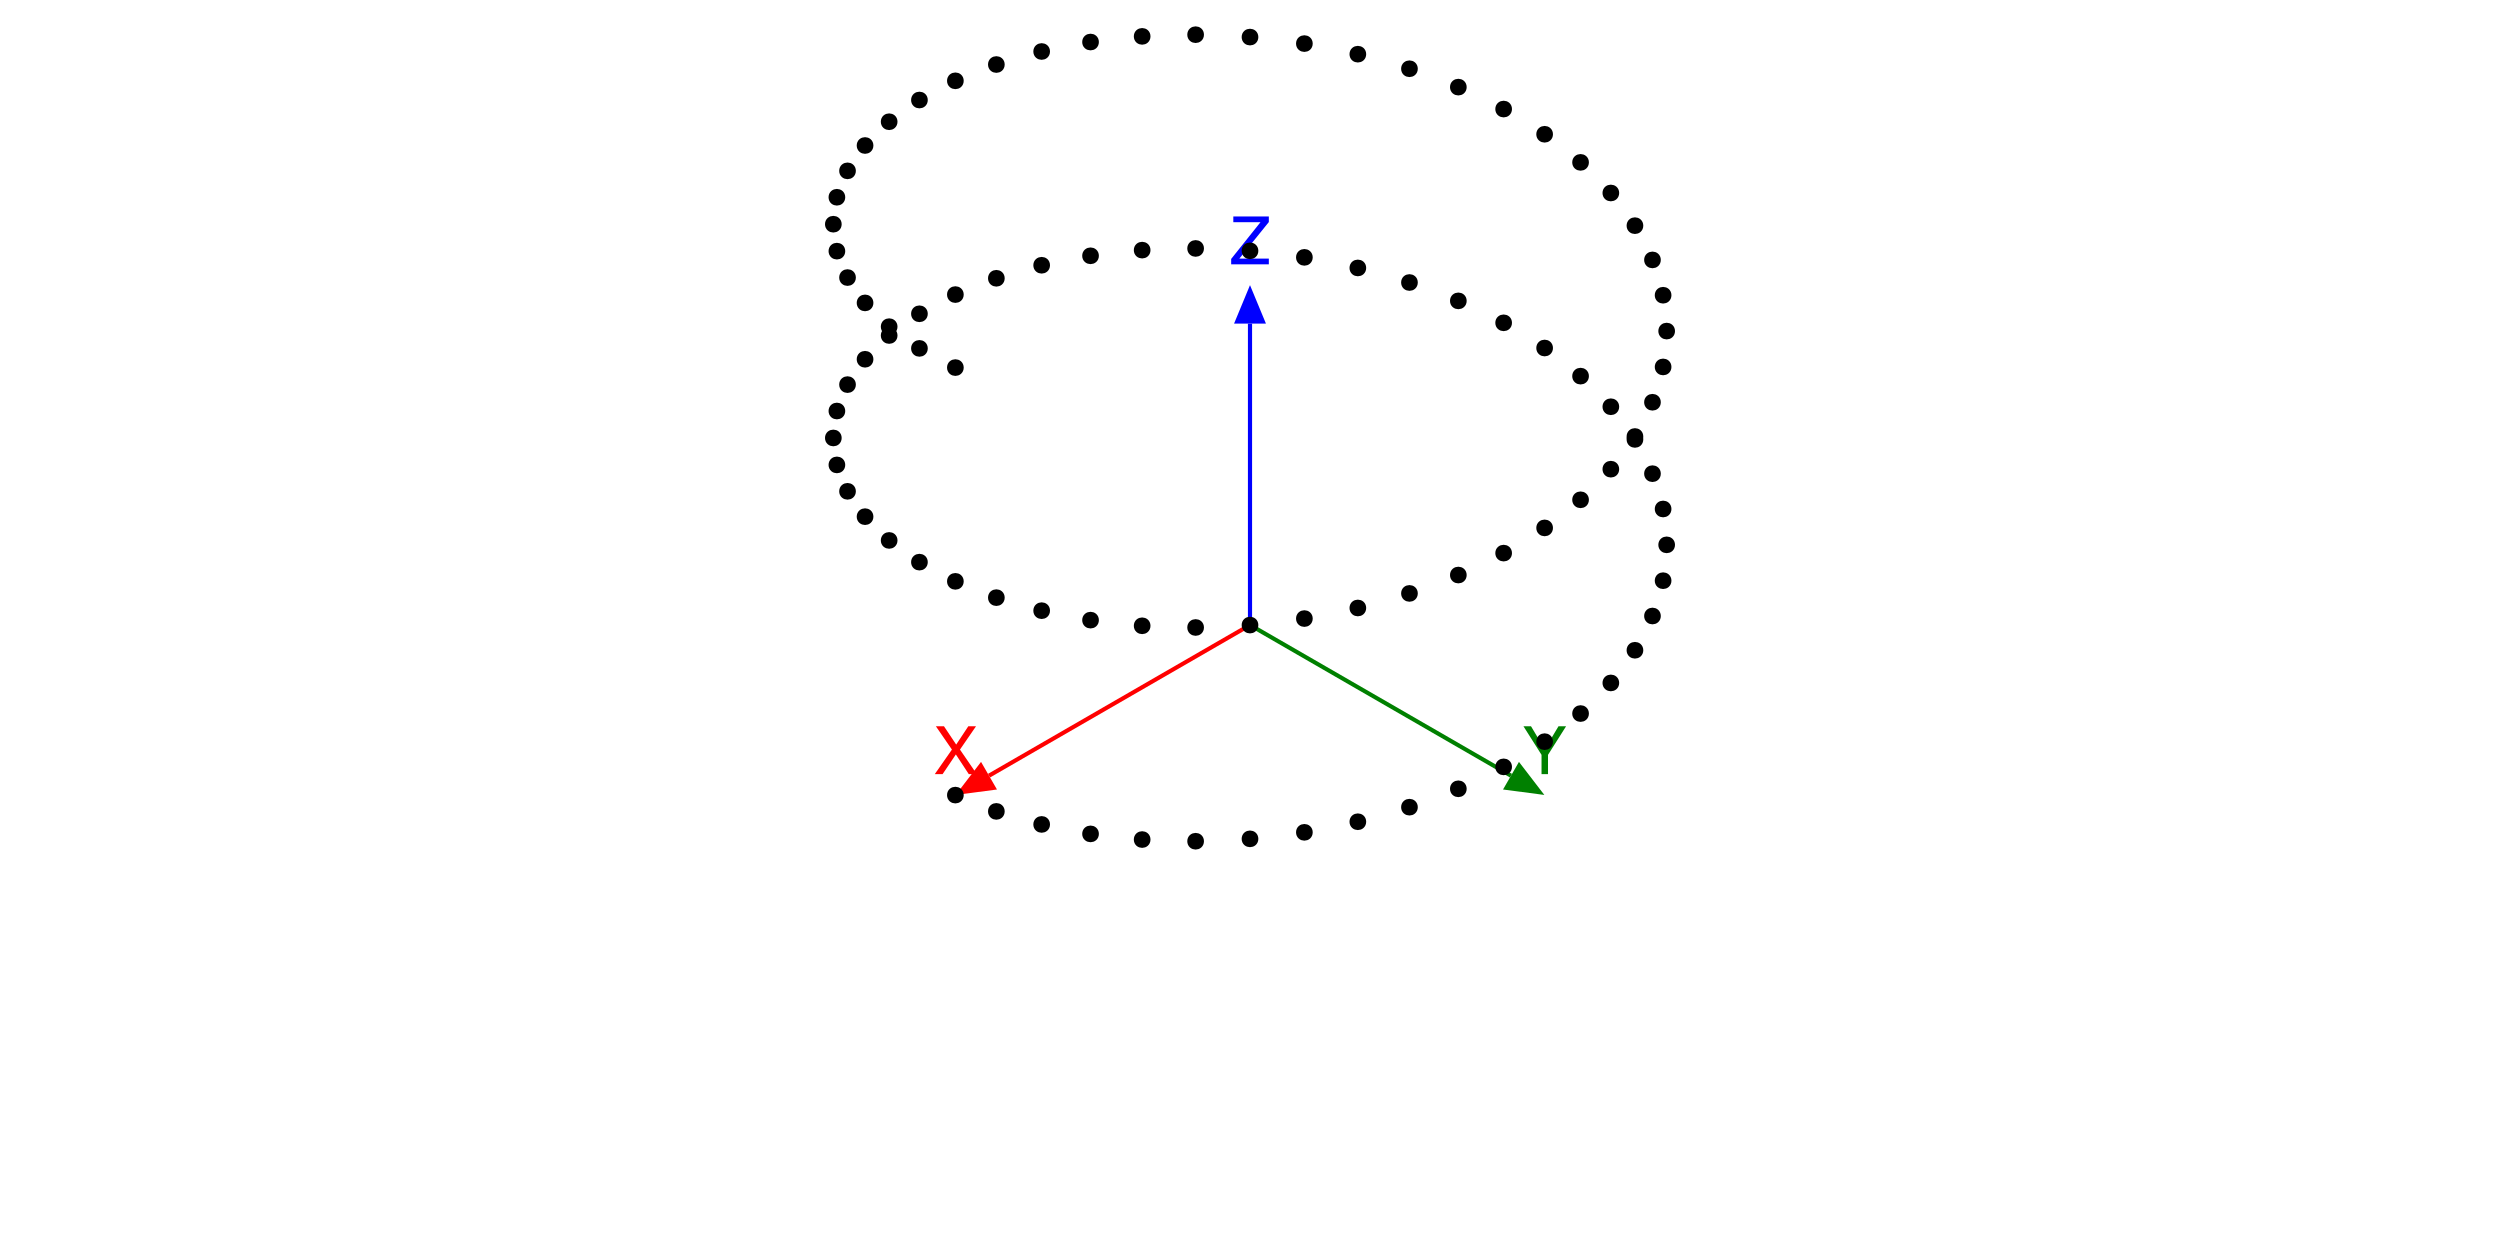
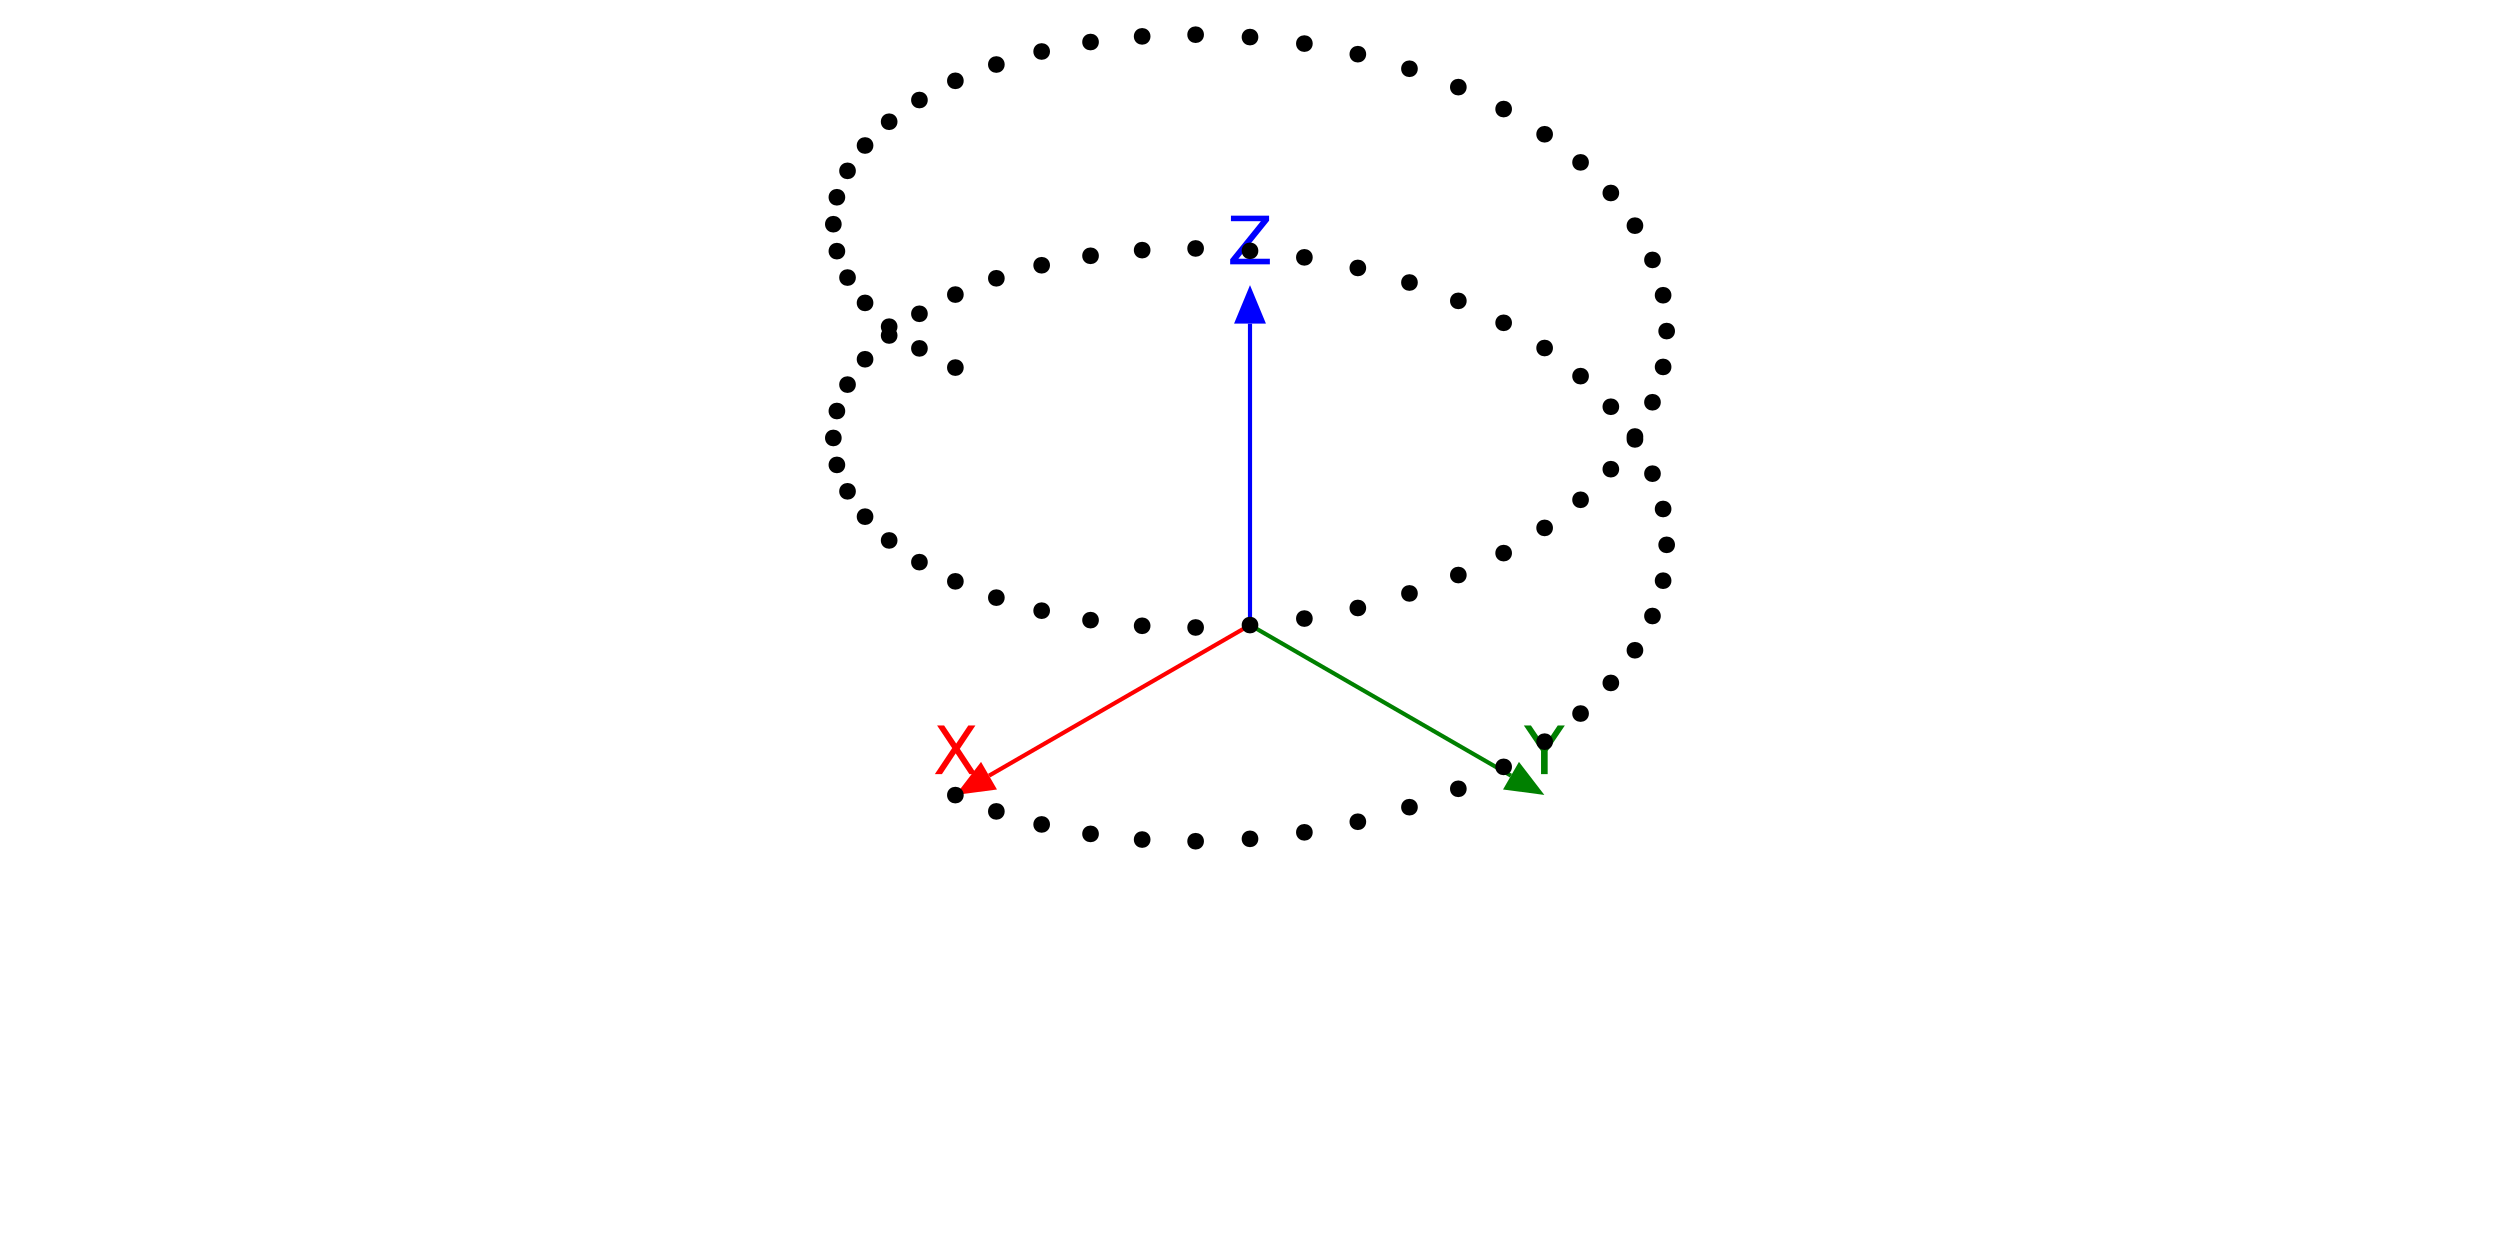
<svg xmlns="http://www.w3.org/2000/svg" xmlns:xlink="http://www.w3.org/1999/xlink" width="600pt" height="300pt" viewBox="0 0 600 300" version="1.1">
  <defs>
    <g>
      <symbol overflow="visible" id="glyph0-0">
-         <path style="stroke:none;" d="M 0.516 0 L 0.516 -11.477 L 9.625 -11.477 L 9.625 0 Z M 8.188 -1.438 L 8.188 -10.039 L 1.953 -10.039 L 1.953 -1.438 Z M 8.188 -1.438 " />
+         <path style="stroke:none;" d="M 0.797 2.828 L 0.797 -11.281 L 8.797 -11.281 L 8.797 2.828 Z M 1.703 1.938 L 7.906 1.938 L 7.906 -10.391 L 1.703 -10.391 Z M 1.703 1.938 " />
      </symbol>
      <symbol overflow="visible" id="glyph0-1">
-         <path style="stroke:none;" d="M 2.203 0 L 0.328 0 L 4.438 -5.883 L 0.586 -11.477 L 2.531 -11.477 L 5.461 -7.086 L 8.367 -11.477 L 10.219 -11.477 L 6.367 -5.883 L 10.406 0 L 8.477 0 L 5.383 -4.719 Z M 2.203 0 " />
+         <path style="stroke:none;" d="M 1.016 -11.672 L 2.703 -11.672 L 5.609 -7.328 L 8.516 -11.672 L 10.219 -11.672 L 6.469 -6.062 L 10.469 0 L 8.766 0 L 5.484 -4.969 L 2.188 0 L 0.484 0 L 4.641 -6.234 Z M 1.016 -11.672 " />
      </symbol>
      <symbol overflow="visible" id="glyph0-2">
-         <path style="stroke:none;" d="M 0.328 -11.477 L 2.141 -11.477 L 5.438 -5.961 L 8.734 -11.477 L 10.555 -11.477 L 6.219 -4.625 L 6.219 0 L 4.664 0 L 4.664 -4.625 Z M 0.328 -11.477 " />
+         <path style="stroke:none;" d="M -0.031 -11.672 L 1.672 -11.672 L 4.906 -6.875 L 8.109 -11.672 L 9.812 -11.672 L 5.688 -5.562 L 5.688 0 L 4.094 0 L 4.094 -5.562 Z M -0.031 -11.672 " />
      </symbol>
      <symbol overflow="visible" id="glyph0-3">
-         <path style="stroke:none;" d="M 0.367 -1.289 L 7.406 -10.109 L 0.883 -10.109 L 0.883 -11.477 L 9.406 -11.477 L 9.406 -10.141 L 2.328 -1.367 L 9.406 -1.367 L 9.406 0 L 0.367 0 Z M 0.367 -1.289 " />
+         <path style="stroke:none;" d="M 0.906 -11.672 L 10.062 -11.672 L 10.062 -10.469 L 2.688 -1.328 L 10.25 -1.328 L 10.25 0 L 0.719 0 L 0.719 -1.203 L 8.094 -10.344 L 0.906 -10.344 Z M 0.906 -11.672 " />
      </symbol>
    </g>
  </defs>
-   <g id="surface15">
+   <g id="surface13">
    <rect x="0" y="0" width="600" height="300" style="fill:rgb(100%,100%,100%);fill-opacity:1;stroke:none;" />
    <path style="fill:none;stroke-width:1;stroke-linecap:butt;stroke-linejoin:miter;stroke:rgb(100%,0%,0%);stroke-opacity:1;stroke-miterlimit:10;" d="M 300 150 L 237.359 186.164 " />
    <path style=" stroke:none;fill-rule:nonzero;fill:rgb(100%,0%,0%);fill-opacity:1;" d="M 239.273 189.48 L 229.359 190.785 L 235.449 182.852 " />
    <g style="fill:rgb(100%,0%,0%);fill-opacity:1;">
-       <use xlink:href="#glyph0-1" x="224.024" y="185.784" />
+       <use xlink:href="#glyph0-1" x="223.88" y="185.784" />
    </g>
    <path style="fill:none;stroke-width:1;stroke-linecap:butt;stroke-linejoin:miter;stroke:rgb(0%,50.196%,0%);stroke-opacity:1;stroke-miterlimit:10;" d="M 300 150 L 362.641 186.164 " />
    <path style=" stroke:none;fill-rule:nonzero;fill:rgb(0%,50.196%,0%);fill-opacity:1;" d="M 364.551 182.852 L 370.641 190.785 L 360.727 189.48 " />
    <g style="fill:rgb(0%,50.196%,0%);fill-opacity:1;">
-       <use xlink:href="#glyph0-2" x="365.304" y="185.784" />
+       <use xlink:href="#glyph0-2" x="365.753" y="185.784" />
    </g>
    <path style="fill:none;stroke-width:1;stroke-linecap:butt;stroke-linejoin:miter;stroke:rgb(0%,0%,100%);stroke-opacity:1;stroke-miterlimit:10;" d="M 300 150 L 300 77.672 " />
    <path style=" stroke:none;fill-rule:nonzero;fill:rgb(0%,0%,100%);fill-opacity:1;" d="M 296.172 77.672 L 300 68.434 L 303.828 77.672 " />
    <g style="fill:rgb(0%,0%,100%);fill-opacity:1;">
-       <use xlink:href="#glyph0-3" x="295.113" y="63.432" />
+       <use xlink:href="#glyph0-3" x="294.52" y="63.432" />
    </g>
    <path style="fill:none;stroke-width:2;stroke-linecap:butt;stroke-linejoin:miter;stroke:rgb(0%,0%,0%);stroke-opacity:1;stroke-miterlimit:10;" d="M 230.289 190.824 C 230.289 192.156 228.289 192.156 228.289 190.824 C 228.289 189.492 230.289 189.492 230.289 190.824 " />
    <path style="fill:none;stroke-width:2;stroke-linecap:butt;stroke-linejoin:miter;stroke:rgb(0%,0%,0%);stroke-opacity:1;stroke-miterlimit:10;" d="M 240.125 194.734 C 240.125 196.07 238.125 196.07 238.125 194.734 C 238.125 193.402 240.125 193.402 240.125 194.734 " />
    <path style="fill:none;stroke-width:2;stroke-linecap:butt;stroke-linejoin:miter;stroke:rgb(0%,0%,0%);stroke-opacity:1;stroke-miterlimit:10;" d="M 251 197.863 C 251 199.195 249 199.195 249 197.863 C 249 196.527 251 196.527 251 197.863 " />
    <path style="fill:none;stroke-width:2;stroke-linecap:butt;stroke-linejoin:miter;stroke:rgb(0%,0%,0%);stroke-opacity:1;stroke-miterlimit:10;" d="M 262.73 200.133 C 262.73 201.469 260.73 201.469 260.73 200.133 C 260.73 198.801 262.73 198.801 262.73 200.133 " />
    <path style="fill:none;stroke-width:2;stroke-linecap:butt;stroke-linejoin:miter;stroke:rgb(0%,0%,0%);stroke-opacity:1;stroke-miterlimit:10;" d="M 275.117 201.492 C 275.117 202.824 273.117 202.824 273.117 201.492 C 273.117 200.16 275.117 200.16 275.117 201.492 " />
    <path style="fill:none;stroke-width:2;stroke-linecap:butt;stroke-linejoin:miter;stroke:rgb(0%,0%,0%);stroke-opacity:1;stroke-miterlimit:10;" d="M 287.949 201.898 C 287.949 203.23 285.949 203.23 285.949 201.898 C 285.949 200.562 287.949 200.562 287.949 201.898 " />
    <path style="fill:none;stroke-width:2;stroke-linecap:butt;stroke-linejoin:miter;stroke:rgb(0%,0%,0%);stroke-opacity:1;stroke-miterlimit:10;" d="M 301 201.324 C 301 202.656 299 202.656 299 201.324 C 299 199.988 301 199.988 301 201.324 " />
    <path style="fill:none;stroke-width:2;stroke-linecap:butt;stroke-linejoin:miter;stroke:rgb(0%,0%,0%);stroke-opacity:1;stroke-miterlimit:10;" d="M 314.051 199.758 C 314.051 201.094 312.051 201.094 312.051 199.758 C 312.051 198.426 314.051 198.426 314.051 199.758 " />
    <path style="fill:none;stroke-width:2;stroke-linecap:butt;stroke-linejoin:miter;stroke:rgb(0%,0%,0%);stroke-opacity:1;stroke-miterlimit:10;" d="M 326.883 197.219 C 326.883 198.551 324.883 198.551 324.883 197.219 C 324.883 195.883 326.883 195.883 326.883 197.219 " />
    <path style="fill:none;stroke-width:2;stroke-linecap:butt;stroke-linejoin:miter;stroke:rgb(0%,0%,0%);stroke-opacity:1;stroke-miterlimit:10;" d="M 339.27 193.723 C 339.27 195.055 337.27 195.055 337.27 193.723 C 337.27 192.387 339.27 192.387 339.27 193.723 " />
    <path style="fill:none;stroke-width:2;stroke-linecap:butt;stroke-linejoin:miter;stroke:rgb(0%,0%,0%);stroke-opacity:1;stroke-miterlimit:10;" d="M 351 189.312 C 351 190.645 349 190.645 349 189.312 C 349 187.98 351 187.98 351 189.312 " />
    <path style="fill:none;stroke-width:2;stroke-linecap:butt;stroke-linejoin:miter;stroke:rgb(0%,0%,0%);stroke-opacity:1;stroke-miterlimit:10;" d="M 361.875 184.047 C 361.875 185.383 359.875 185.383 359.875 184.047 C 359.875 182.715 361.875 182.715 361.875 184.047 " />
    <path style="fill:none;stroke-width:2;stroke-linecap:butt;stroke-linejoin:miter;stroke:rgb(0%,0%,0%);stroke-opacity:1;stroke-miterlimit:10;" d="M 371.711 178 C 371.711 179.332 369.711 179.332 369.711 178 C 369.711 176.664 371.711 176.664 371.711 178 " />
    <path style="fill:none;stroke-width:2;stroke-linecap:butt;stroke-linejoin:miter;stroke:rgb(0%,0%,0%);stroke-opacity:1;stroke-miterlimit:10;" d="M 380.336 171.254 C 380.336 172.586 378.336 172.586 378.336 171.254 C 378.336 169.918 380.336 169.918 380.336 171.254 " />
    <path style="fill:none;stroke-width:2;stroke-linecap:butt;stroke-linejoin:miter;stroke:rgb(0%,0%,0%);stroke-opacity:1;stroke-miterlimit:10;" d="M 387.602 163.906 C 387.602 165.238 385.602 165.238 385.602 163.906 C 385.602 162.57 387.602 162.57 387.602 163.906 " />
    <path style="fill:none;stroke-width:2;stroke-linecap:butt;stroke-linejoin:miter;stroke:rgb(0%,0%,0%);stroke-opacity:1;stroke-miterlimit:10;" d="M 393.387 156.062 C 393.387 157.395 391.387 157.395 391.387 156.062 C 391.387 154.73 393.387 154.73 393.387 156.062 " />
    <path style="fill:none;stroke-width:2;stroke-linecap:butt;stroke-linejoin:miter;stroke:rgb(0%,0%,0%);stroke-opacity:1;stroke-miterlimit:10;" d="M 397.594 147.844 C 397.594 149.176 395.594 149.176 395.594 147.844 C 395.594 146.508 397.594 146.508 397.594 147.844 " />
    <path style="fill:none;stroke-width:2;stroke-linecap:butt;stroke-linejoin:miter;stroke:rgb(0%,0%,0%);stroke-opacity:1;stroke-miterlimit:10;" d="M 400.145 139.367 C 400.145 140.699 398.145 140.699 398.145 139.367 C 398.145 138.031 400.145 138.031 400.145 139.367 " />
    <path style="fill:none;stroke-width:2;stroke-linecap:butt;stroke-linejoin:miter;stroke:rgb(0%,0%,0%);stroke-opacity:1;stroke-miterlimit:10;" d="M 401 130.762 C 401 132.094 399 132.094 399 130.762 C 399 129.43 401 129.43 401 130.762 " />
    <path style="fill:none;stroke-width:2;stroke-linecap:butt;stroke-linejoin:miter;stroke:rgb(0%,0%,0%);stroke-opacity:1;stroke-miterlimit:10;" d="M 400.145 122.156 C 400.145 123.492 398.145 123.492 398.145 122.156 C 398.145 120.824 400.145 120.824 400.145 122.156 " />
    <path style="fill:none;stroke-width:2;stroke-linecap:butt;stroke-linejoin:miter;stroke:rgb(0%,0%,0%);stroke-opacity:1;stroke-miterlimit:10;" d="M 397.594 113.68 C 397.594 115.016 395.594 115.016 395.594 113.68 C 395.594 112.348 397.594 112.348 397.594 113.68 " />
    <path style="fill:none;stroke-width:2;stroke-linecap:butt;stroke-linejoin:miter;stroke:rgb(0%,0%,0%);stroke-opacity:1;stroke-miterlimit:10;" d="M 393.387 105.461 C 393.387 106.793 391.387 106.793 391.387 105.461 C 391.387 104.129 393.387 104.129 393.387 105.461 " />
    <path style="fill:none;stroke-width:2;stroke-linecap:butt;stroke-linejoin:miter;stroke:rgb(0%,0%,0%);stroke-opacity:1;stroke-miterlimit:10;" d="M 387.602 97.617 C 387.602 98.953 385.602 98.953 385.602 97.617 C 385.602 96.285 387.602 96.285 387.602 97.617 " />
    <path style="fill:none;stroke-width:2;stroke-linecap:butt;stroke-linejoin:miter;stroke:rgb(0%,0%,0%);stroke-opacity:1;stroke-miterlimit:10;" d="M 380.336 90.27 C 380.336 91.605 378.336 91.605 378.336 90.27 C 378.336 88.938 380.336 88.938 380.336 90.27 " />
    <path style="fill:none;stroke-width:2;stroke-linecap:butt;stroke-linejoin:miter;stroke:rgb(0%,0%,0%);stroke-opacity:1;stroke-miterlimit:10;" d="M 371.711 83.523 C 371.711 84.859 369.711 84.859 369.711 83.523 C 369.711 82.191 371.711 82.191 371.711 83.523 " />
    <path style="fill:none;stroke-width:2;stroke-linecap:butt;stroke-linejoin:miter;stroke:rgb(0%,0%,0%);stroke-opacity:1;stroke-miterlimit:10;" d="M 361.875 77.477 C 361.875 78.809 359.875 78.809 359.875 77.477 C 359.875 76.145 361.875 76.145 361.875 77.477 " />
    <path style="fill:none;stroke-width:2;stroke-linecap:butt;stroke-linejoin:miter;stroke:rgb(0%,0%,0%);stroke-opacity:1;stroke-miterlimit:10;" d="M 351 72.211 C 351 73.543 349 73.543 349 72.211 C 349 70.879 351 70.879 351 72.211 " />
    <path style="fill:none;stroke-width:2;stroke-linecap:butt;stroke-linejoin:miter;stroke:rgb(0%,0%,0%);stroke-opacity:1;stroke-miterlimit:10;" d="M 339.27 67.801 C 339.27 69.137 337.27 69.137 337.27 67.801 C 337.27 66.469 339.27 66.469 339.27 67.801 " />
    <path style="fill:none;stroke-width:2;stroke-linecap:butt;stroke-linejoin:miter;stroke:rgb(0%,0%,0%);stroke-opacity:1;stroke-miterlimit:10;" d="M 326.883 64.305 C 326.883 65.641 324.883 65.641 324.883 64.305 C 324.883 62.973 326.883 62.973 326.883 64.305 " />
    <path style="fill:none;stroke-width:2;stroke-linecap:butt;stroke-linejoin:miter;stroke:rgb(0%,0%,0%);stroke-opacity:1;stroke-miterlimit:10;" d="M 314.051 61.766 C 314.051 63.098 312.051 63.098 312.051 61.766 C 312.051 60.43 314.051 60.43 314.051 61.766 " />
    <path style="fill:none;stroke-width:2;stroke-linecap:butt;stroke-linejoin:miter;stroke:rgb(0%,0%,0%);stroke-opacity:1;stroke-miterlimit:10;" d="M 301 60.203 C 301 61.535 299 61.535 299 60.203 C 299 58.867 301 58.867 301 60.203 " />
    <path style="fill:none;stroke-width:2;stroke-linecap:butt;stroke-linejoin:miter;stroke:rgb(0%,0%,0%);stroke-opacity:1;stroke-miterlimit:10;" d="M 287.949 59.625 C 287.949 60.961 285.949 60.961 285.949 59.625 C 285.949 58.293 287.949 58.293 287.949 59.625 " />
    <path style="fill:none;stroke-width:2;stroke-linecap:butt;stroke-linejoin:miter;stroke:rgb(0%,0%,0%);stroke-opacity:1;stroke-miterlimit:10;" d="M 275.117 60.031 C 275.117 61.363 273.117 61.363 273.117 60.031 C 273.117 58.699 275.117 58.699 275.117 60.031 " />
    <path style="fill:none;stroke-width:2;stroke-linecap:butt;stroke-linejoin:miter;stroke:rgb(0%,0%,0%);stroke-opacity:1;stroke-miterlimit:10;" d="M 262.73 61.391 C 262.73 62.723 260.73 62.723 260.73 61.391 C 260.73 60.055 262.73 60.055 262.73 61.391 " />
    <path style="fill:none;stroke-width:2;stroke-linecap:butt;stroke-linejoin:miter;stroke:rgb(0%,0%,0%);stroke-opacity:1;stroke-miterlimit:10;" d="M 251 63.66 C 251 64.996 249 64.996 249 63.66 C 249 62.328 251 62.328 251 63.66 " />
    <path style="fill:none;stroke-width:2;stroke-linecap:butt;stroke-linejoin:miter;stroke:rgb(0%,0%,0%);stroke-opacity:1;stroke-miterlimit:10;" d="M 240.125 66.789 C 240.125 68.121 238.125 68.121 238.125 66.789 C 238.125 65.453 240.125 65.453 240.125 66.789 " />
    <path style="fill:none;stroke-width:2;stroke-linecap:butt;stroke-linejoin:miter;stroke:rgb(0%,0%,0%);stroke-opacity:1;stroke-miterlimit:10;" d="M 230.289 70.699 C 230.289 72.031 228.289 72.031 228.289 70.699 C 228.289 69.367 230.289 69.367 230.289 70.699 " />
    <path style="fill:none;stroke-width:2;stroke-linecap:butt;stroke-linejoin:miter;stroke:rgb(0%,0%,0%);stroke-opacity:1;stroke-miterlimit:10;" d="M 221.664 75.309 C 221.664 76.641 219.664 76.641 219.664 75.309 C 219.664 73.973 221.664 73.973 221.664 75.309 " />
    <path style="fill:none;stroke-width:2;stroke-linecap:butt;stroke-linejoin:miter;stroke:rgb(0%,0%,0%);stroke-opacity:1;stroke-miterlimit:10;" d="M 214.398 80.52 C 214.398 81.852 212.398 81.852 212.398 80.52 C 212.398 79.184 214.398 79.184 214.398 80.52 " />
    <path style="fill:none;stroke-width:2;stroke-linecap:butt;stroke-linejoin:miter;stroke:rgb(0%,0%,0%);stroke-opacity:1;stroke-miterlimit:10;" d="M 208.613 86.223 C 208.613 87.555 206.613 87.555 206.613 86.223 C 206.613 84.891 208.613 84.891 208.613 86.223 " />
    <path style="fill:none;stroke-width:2;stroke-linecap:butt;stroke-linejoin:miter;stroke:rgb(0%,0%,0%);stroke-opacity:1;stroke-miterlimit:10;" d="M 204.406 92.305 C 204.406 93.641 202.406 93.641 202.406 92.305 C 202.406 90.973 204.406 90.973 204.406 92.305 " />
    <path style="fill:none;stroke-width:2;stroke-linecap:butt;stroke-linejoin:miter;stroke:rgb(0%,0%,0%);stroke-opacity:1;stroke-miterlimit:10;" d="M 201.855 98.645 C 201.855 99.977 199.855 99.977 199.855 98.645 C 199.855 97.309 201.855 97.309 201.855 98.645 " />
    <path style="fill:none;stroke-width:2;stroke-linecap:butt;stroke-linejoin:miter;stroke:rgb(0%,0%,0%);stroke-opacity:1;stroke-miterlimit:10;" d="M 201 105.109 C 201 106.445 199 106.445 199 105.109 C 199 103.777 201 103.777 201 105.109 " />
    <path style="fill:none;stroke-width:2;stroke-linecap:butt;stroke-linejoin:miter;stroke:rgb(0%,0%,0%);stroke-opacity:1;stroke-miterlimit:10;" d="M 201.855 111.578 C 201.855 112.91 199.855 112.91 199.855 111.578 C 199.855 110.246 201.855 110.246 201.855 111.578 " />
    <path style="fill:none;stroke-width:2;stroke-linecap:butt;stroke-linejoin:miter;stroke:rgb(0%,0%,0%);stroke-opacity:1;stroke-miterlimit:10;" d="M 204.406 117.918 C 204.406 119.25 202.406 119.25 202.406 117.918 C 202.406 116.582 204.406 116.582 204.406 117.918 " />
    <path style="fill:none;stroke-width:2;stroke-linecap:butt;stroke-linejoin:miter;stroke:rgb(0%,0%,0%);stroke-opacity:1;stroke-miterlimit:10;" d="M 208.613 124 C 208.613 125.332 206.613 125.332 206.613 124 C 206.613 122.664 208.613 122.664 208.613 124 " />
    <path style="fill:none;stroke-width:2;stroke-linecap:butt;stroke-linejoin:miter;stroke:rgb(0%,0%,0%);stroke-opacity:1;stroke-miterlimit:10;" d="M 214.398 129.703 C 214.398 131.035 212.398 131.035 212.398 129.703 C 212.398 128.371 214.398 128.371 214.398 129.703 " />
    <path style="fill:none;stroke-width:2;stroke-linecap:butt;stroke-linejoin:miter;stroke:rgb(0%,0%,0%);stroke-opacity:1;stroke-miterlimit:10;" d="M 221.664 134.914 C 221.664 136.246 219.664 136.246 219.664 134.914 C 219.664 133.582 221.664 133.582 221.664 134.914 " />
    <path style="fill:none;stroke-width:2;stroke-linecap:butt;stroke-linejoin:miter;stroke:rgb(0%,0%,0%);stroke-opacity:1;stroke-miterlimit:10;" d="M 230.289 139.523 C 230.289 140.855 228.289 140.855 228.289 139.523 C 228.289 138.191 230.289 138.191 230.289 139.523 " />
    <path style="fill:none;stroke-width:2;stroke-linecap:butt;stroke-linejoin:miter;stroke:rgb(0%,0%,0%);stroke-opacity:1;stroke-miterlimit:10;" d="M 240.125 143.434 C 240.125 144.766 238.125 144.766 238.125 143.434 C 238.125 142.102 240.125 142.102 240.125 143.434 " />
    <path style="fill:none;stroke-width:2;stroke-linecap:butt;stroke-linejoin:miter;stroke:rgb(0%,0%,0%);stroke-opacity:1;stroke-miterlimit:10;" d="M 251 146.559 C 251 147.895 249 147.895 249 146.559 C 249 145.227 251 145.227 251 146.559 " />
    <path style="fill:none;stroke-width:2;stroke-linecap:butt;stroke-linejoin:miter;stroke:rgb(0%,0%,0%);stroke-opacity:1;stroke-miterlimit:10;" d="M 262.73 148.832 C 262.73 150.164 260.73 150.164 260.73 148.832 C 260.73 147.5 262.73 147.5 262.73 148.832 " />
    <path style="fill:none;stroke-width:2;stroke-linecap:butt;stroke-linejoin:miter;stroke:rgb(0%,0%,0%);stroke-opacity:1;stroke-miterlimit:10;" d="M 275.117 150.191 C 275.117 151.523 273.117 151.523 273.117 150.191 C 273.117 148.855 275.117 148.855 275.117 150.191 " />
    <path style="fill:none;stroke-width:2;stroke-linecap:butt;stroke-linejoin:miter;stroke:rgb(0%,0%,0%);stroke-opacity:1;stroke-miterlimit:10;" d="M 287.949 150.594 C 287.949 151.93 285.949 151.93 285.949 150.594 C 285.949 149.262 287.949 149.262 287.949 150.594 " />
    <path style="fill:none;stroke-width:2;stroke-linecap:butt;stroke-linejoin:miter;stroke:rgb(0%,0%,0%);stroke-opacity:1;stroke-miterlimit:10;" d="M 301 150.02 C 301 151.355 299 151.355 299 150.02 C 299 148.688 301 148.688 301 150.02 " />
    <path style="fill:none;stroke-width:2;stroke-linecap:butt;stroke-linejoin:miter;stroke:rgb(0%,0%,0%);stroke-opacity:1;stroke-miterlimit:10;" d="M 314.051 148.457 C 314.051 149.789 312.051 149.789 312.051 148.457 C 312.051 147.125 314.051 147.125 314.051 148.457 " />
    <path style="fill:none;stroke-width:2;stroke-linecap:butt;stroke-linejoin:miter;stroke:rgb(0%,0%,0%);stroke-opacity:1;stroke-miterlimit:10;" d="M 326.883 145.914 C 326.883 147.25 324.883 147.25 324.883 145.914 C 324.883 144.582 326.883 144.582 326.883 145.914 " />
    <path style="fill:none;stroke-width:2;stroke-linecap:butt;stroke-linejoin:miter;stroke:rgb(0%,0%,0%);stroke-opacity:1;stroke-miterlimit:10;" d="M 339.27 142.418 C 339.27 143.754 337.27 143.754 337.27 142.418 C 337.27 141.086 339.27 141.086 339.27 142.418 " />
    <path style="fill:none;stroke-width:2;stroke-linecap:butt;stroke-linejoin:miter;stroke:rgb(0%,0%,0%);stroke-opacity:1;stroke-miterlimit:10;" d="M 351 138.012 C 351 139.344 349 139.344 349 138.012 C 349 136.676 351 136.676 351 138.012 " />
    <path style="fill:none;stroke-width:2;stroke-linecap:butt;stroke-linejoin:miter;stroke:rgb(0%,0%,0%);stroke-opacity:1;stroke-miterlimit:10;" d="M 361.875 132.746 C 361.875 134.078 359.875 134.078 359.875 132.746 C 359.875 131.414 361.875 131.414 361.875 132.746 " />
    <path style="fill:none;stroke-width:2;stroke-linecap:butt;stroke-linejoin:miter;stroke:rgb(0%,0%,0%);stroke-opacity:1;stroke-miterlimit:10;" d="M 371.711 126.699 C 371.711 128.031 369.711 128.031 369.711 126.699 C 369.711 125.363 371.711 125.363 371.711 126.699 " />
    <path style="fill:none;stroke-width:2;stroke-linecap:butt;stroke-linejoin:miter;stroke:rgb(0%,0%,0%);stroke-opacity:1;stroke-miterlimit:10;" d="M 380.336 119.949 C 380.336 121.285 378.336 121.285 378.336 119.949 C 378.336 118.617 380.336 118.617 380.336 119.949 " />
    <path style="fill:none;stroke-width:2;stroke-linecap:butt;stroke-linejoin:miter;stroke:rgb(0%,0%,0%);stroke-opacity:1;stroke-miterlimit:10;" d="M 387.602 112.602 C 387.602 113.938 385.602 113.938 385.602 112.602 C 385.602 111.27 387.602 111.27 387.602 112.602 " />
    <path style="fill:none;stroke-width:2;stroke-linecap:butt;stroke-linejoin:miter;stroke:rgb(0%,0%,0%);stroke-opacity:1;stroke-miterlimit:10;" d="M 393.387 104.762 C 393.387 106.094 391.387 106.094 391.387 104.762 C 391.387 103.426 393.387 103.426 393.387 104.762 " />
    <path style="fill:none;stroke-width:2;stroke-linecap:butt;stroke-linejoin:miter;stroke:rgb(0%,0%,0%);stroke-opacity:1;stroke-miterlimit:10;" d="M 397.594 96.539 C 397.594 97.875 395.594 97.875 395.594 96.539 C 395.594 95.207 397.594 95.207 397.594 96.539 " />
    <path style="fill:none;stroke-width:2;stroke-linecap:butt;stroke-linejoin:miter;stroke:rgb(0%,0%,0%);stroke-opacity:1;stroke-miterlimit:10;" d="M 400.145 88.066 C 400.145 89.398 398.145 89.398 398.145 88.066 C 398.145 86.73 400.145 86.73 400.145 88.066 " />
    <path style="fill:none;stroke-width:2;stroke-linecap:butt;stroke-linejoin:miter;stroke:rgb(0%,0%,0%);stroke-opacity:1;stroke-miterlimit:10;" d="M 401 79.461 C 401 80.793 399 80.793 399 79.461 C 399 78.125 401 78.125 401 79.461 " />
    <path style="fill:none;stroke-width:2;stroke-linecap:butt;stroke-linejoin:miter;stroke:rgb(0%,0%,0%);stroke-opacity:1;stroke-miterlimit:10;" d="M 400.145 70.855 C 400.145 72.188 398.145 72.188 398.145 70.855 C 398.145 69.523 400.145 69.523 400.145 70.855 " />
    <path style="fill:none;stroke-width:2;stroke-linecap:butt;stroke-linejoin:miter;stroke:rgb(0%,0%,0%);stroke-opacity:1;stroke-miterlimit:10;" d="M 397.594 62.379 C 397.594 63.711 395.594 63.711 395.594 62.379 C 395.594 61.047 397.594 61.047 397.594 62.379 " />
    <path style="fill:none;stroke-width:2;stroke-linecap:butt;stroke-linejoin:miter;stroke:rgb(0%,0%,0%);stroke-opacity:1;stroke-miterlimit:10;" d="M 393.387 54.16 C 393.387 55.492 391.387 55.492 391.387 54.16 C 391.387 52.824 393.387 52.824 393.387 54.16 " />
    <path style="fill:none;stroke-width:2;stroke-linecap:butt;stroke-linejoin:miter;stroke:rgb(0%,0%,0%);stroke-opacity:1;stroke-miterlimit:10;" d="M 387.602 46.316 C 387.602 47.652 385.602 47.652 385.602 46.316 C 385.602 44.984 387.602 44.984 387.602 46.316 " />
    <path style="fill:none;stroke-width:2;stroke-linecap:butt;stroke-linejoin:miter;stroke:rgb(0%,0%,0%);stroke-opacity:1;stroke-miterlimit:10;" d="M 380.336 38.969 C 380.336 40.301 378.336 40.301 378.336 38.969 C 378.336 37.637 380.336 37.637 380.336 38.969 " />
    <path style="fill:none;stroke-width:2;stroke-linecap:butt;stroke-linejoin:miter;stroke:rgb(0%,0%,0%);stroke-opacity:1;stroke-miterlimit:10;" d="M 371.711 32.223 C 371.711 33.555 369.711 33.555 369.711 32.223 C 369.711 30.891 371.711 30.891 371.711 32.223 " />
    <path style="fill:none;stroke-width:2;stroke-linecap:butt;stroke-linejoin:miter;stroke:rgb(0%,0%,0%);stroke-opacity:1;stroke-miterlimit:10;" d="M 361.875 26.176 C 361.875 27.508 359.875 27.508 359.875 26.176 C 359.875 24.84 361.875 24.84 361.875 26.176 " />
    <path style="fill:none;stroke-width:2;stroke-linecap:butt;stroke-linejoin:miter;stroke:rgb(0%,0%,0%);stroke-opacity:1;stroke-miterlimit:10;" d="M 351 20.91 C 351 22.242 349 22.242 349 20.91 C 349 19.574 351 19.574 351 20.91 " />
    <path style="fill:none;stroke-width:2;stroke-linecap:butt;stroke-linejoin:miter;stroke:rgb(0%,0%,0%);stroke-opacity:1;stroke-miterlimit:10;" d="M 339.27 16.5 C 339.27 17.832 337.27 17.832 337.27 16.5 C 337.27 15.168 339.27 15.168 339.27 16.5 " />
    <path style="fill:none;stroke-width:2;stroke-linecap:butt;stroke-linejoin:miter;stroke:rgb(0%,0%,0%);stroke-opacity:1;stroke-miterlimit:10;" d="M 326.883 13.004 C 326.883 14.336 324.883 14.336 324.883 13.004 C 324.883 11.672 326.883 11.672 326.883 13.004 " />
    <path style="fill:none;stroke-width:2;stroke-linecap:butt;stroke-linejoin:miter;stroke:rgb(0%,0%,0%);stroke-opacity:1;stroke-miterlimit:10;" d="M 314.051 10.461 C 314.051 11.797 312.051 11.797 312.051 10.461 C 312.051 9.129 314.051 9.129 314.051 10.461 " />
    <path style="fill:none;stroke-width:2;stroke-linecap:butt;stroke-linejoin:miter;stroke:rgb(0%,0%,0%);stroke-opacity:1;stroke-miterlimit:10;" d="M 301 8.898 C 301 10.234 299 10.234 299 8.898 C 299 7.566 301 7.566 301 8.898 " />
    <path style="fill:none;stroke-width:2;stroke-linecap:butt;stroke-linejoin:miter;stroke:rgb(0%,0%,0%);stroke-opacity:1;stroke-miterlimit:10;" d="M 287.949 8.324 C 287.949 9.656 285.949 9.656 285.949 8.324 C 285.949 6.992 287.949 6.992 287.949 8.324 " />
    <path style="fill:none;stroke-width:2;stroke-linecap:butt;stroke-linejoin:miter;stroke:rgb(0%,0%,0%);stroke-opacity:1;stroke-miterlimit:10;" d="M 275.117 8.73 C 275.117 10.062 273.117 10.062 273.117 8.73 C 273.117 7.395 275.117 7.395 275.117 8.73 " />
    <path style="fill:none;stroke-width:2;stroke-linecap:butt;stroke-linejoin:miter;stroke:rgb(0%,0%,0%);stroke-opacity:1;stroke-miterlimit:10;" d="M 262.73 10.086 C 262.73 11.422 260.73 11.422 260.73 10.086 C 260.73 8.754 262.73 8.754 262.73 10.086 " />
    <path style="fill:none;stroke-width:2;stroke-linecap:butt;stroke-linejoin:miter;stroke:rgb(0%,0%,0%);stroke-opacity:1;stroke-miterlimit:10;" d="M 251 12.359 C 251 13.691 249 13.691 249 12.359 C 249 11.027 251 11.027 251 12.359 " />
    <path style="fill:none;stroke-width:2;stroke-linecap:butt;stroke-linejoin:miter;stroke:rgb(0%,0%,0%);stroke-opacity:1;stroke-miterlimit:10;" d="M 240.125 15.484 C 240.125 16.82 238.125 16.82 238.125 15.484 C 238.125 14.152 240.125 14.152 240.125 15.484 " />
    <path style="fill:none;stroke-width:2;stroke-linecap:butt;stroke-linejoin:miter;stroke:rgb(0%,0%,0%);stroke-opacity:1;stroke-miterlimit:10;" d="M 230.289 19.398 C 230.289 20.73 228.289 20.73 228.289 19.398 C 228.289 18.062 230.289 18.062 230.289 19.398 " />
    <path style="fill:none;stroke-width:2;stroke-linecap:butt;stroke-linejoin:miter;stroke:rgb(0%,0%,0%);stroke-opacity:1;stroke-miterlimit:10;" d="M 221.664 24.008 C 221.664 25.34 219.664 25.34 219.664 24.008 C 219.664 22.672 221.664 22.672 221.664 24.008 " />
    <path style="fill:none;stroke-width:2;stroke-linecap:butt;stroke-linejoin:miter;stroke:rgb(0%,0%,0%);stroke-opacity:1;stroke-miterlimit:10;" d="M 214.398 29.215 C 214.398 30.551 212.398 30.551 212.398 29.215 C 212.398 27.883 214.398 27.883 214.398 29.215 " />
    <path style="fill:none;stroke-width:2;stroke-linecap:butt;stroke-linejoin:miter;stroke:rgb(0%,0%,0%);stroke-opacity:1;stroke-miterlimit:10;" d="M 208.613 34.922 C 208.613 36.254 206.613 36.254 206.613 34.922 C 206.613 33.586 208.613 33.586 208.613 34.922 " />
    <path style="fill:none;stroke-width:2;stroke-linecap:butt;stroke-linejoin:miter;stroke:rgb(0%,0%,0%);stroke-opacity:1;stroke-miterlimit:10;" d="M 204.406 41.004 C 204.406 42.336 202.406 42.336 202.406 41.004 C 202.406 39.672 204.406 39.672 204.406 41.004 " />
    <path style="fill:none;stroke-width:2;stroke-linecap:butt;stroke-linejoin:miter;stroke:rgb(0%,0%,0%);stroke-opacity:1;stroke-miterlimit:10;" d="M 201.855 47.34 C 201.855 48.676 199.855 48.676 199.855 47.34 C 199.855 46.008 201.855 46.008 201.855 47.34 " />
    <path style="fill:none;stroke-width:2;stroke-linecap:butt;stroke-linejoin:miter;stroke:rgb(0%,0%,0%);stroke-opacity:1;stroke-miterlimit:10;" d="M 201 53.809 C 201 55.141 199 55.141 199 53.809 C 199 52.477 201 52.477 201 53.809 " />
    <path style="fill:none;stroke-width:2;stroke-linecap:butt;stroke-linejoin:miter;stroke:rgb(0%,0%,0%);stroke-opacity:1;stroke-miterlimit:10;" d="M 201.855 60.277 C 201.855 61.609 199.855 61.609 199.855 60.277 C 199.855 58.941 201.855 58.941 201.855 60.277 " />
    <path style="fill:none;stroke-width:2;stroke-linecap:butt;stroke-linejoin:miter;stroke:rgb(0%,0%,0%);stroke-opacity:1;stroke-miterlimit:10;" d="M 204.406 66.613 C 204.406 67.949 202.406 67.949 202.406 66.613 C 202.406 65.281 204.406 65.281 204.406 66.613 " />
    <path style="fill:none;stroke-width:2;stroke-linecap:butt;stroke-linejoin:miter;stroke:rgb(0%,0%,0%);stroke-opacity:1;stroke-miterlimit:10;" d="M 208.613 72.695 C 208.613 74.031 206.613 74.031 206.613 72.695 C 206.613 71.363 208.613 71.363 208.613 72.695 " />
    <path style="fill:none;stroke-width:2;stroke-linecap:butt;stroke-linejoin:miter;stroke:rgb(0%,0%,0%);stroke-opacity:1;stroke-miterlimit:10;" d="M 214.398 78.402 C 214.398 79.734 212.398 79.734 212.398 78.402 C 212.398 77.066 214.398 77.066 214.398 78.402 " />
    <path style="fill:none;stroke-width:2;stroke-linecap:butt;stroke-linejoin:miter;stroke:rgb(0%,0%,0%);stroke-opacity:1;stroke-miterlimit:10;" d="M 221.664 83.613 C 221.664 84.945 219.664 84.945 219.664 83.613 C 219.664 82.277 221.664 82.277 221.664 83.613 " />
    <path style="fill:none;stroke-width:2;stroke-linecap:butt;stroke-linejoin:miter;stroke:rgb(0%,0%,0%);stroke-opacity:1;stroke-miterlimit:10;" d="M 230.289 88.223 C 230.289 89.555 228.289 89.555 228.289 88.223 C 228.289 86.887 230.289 86.887 230.289 88.223 " />
  </g>
</svg>
